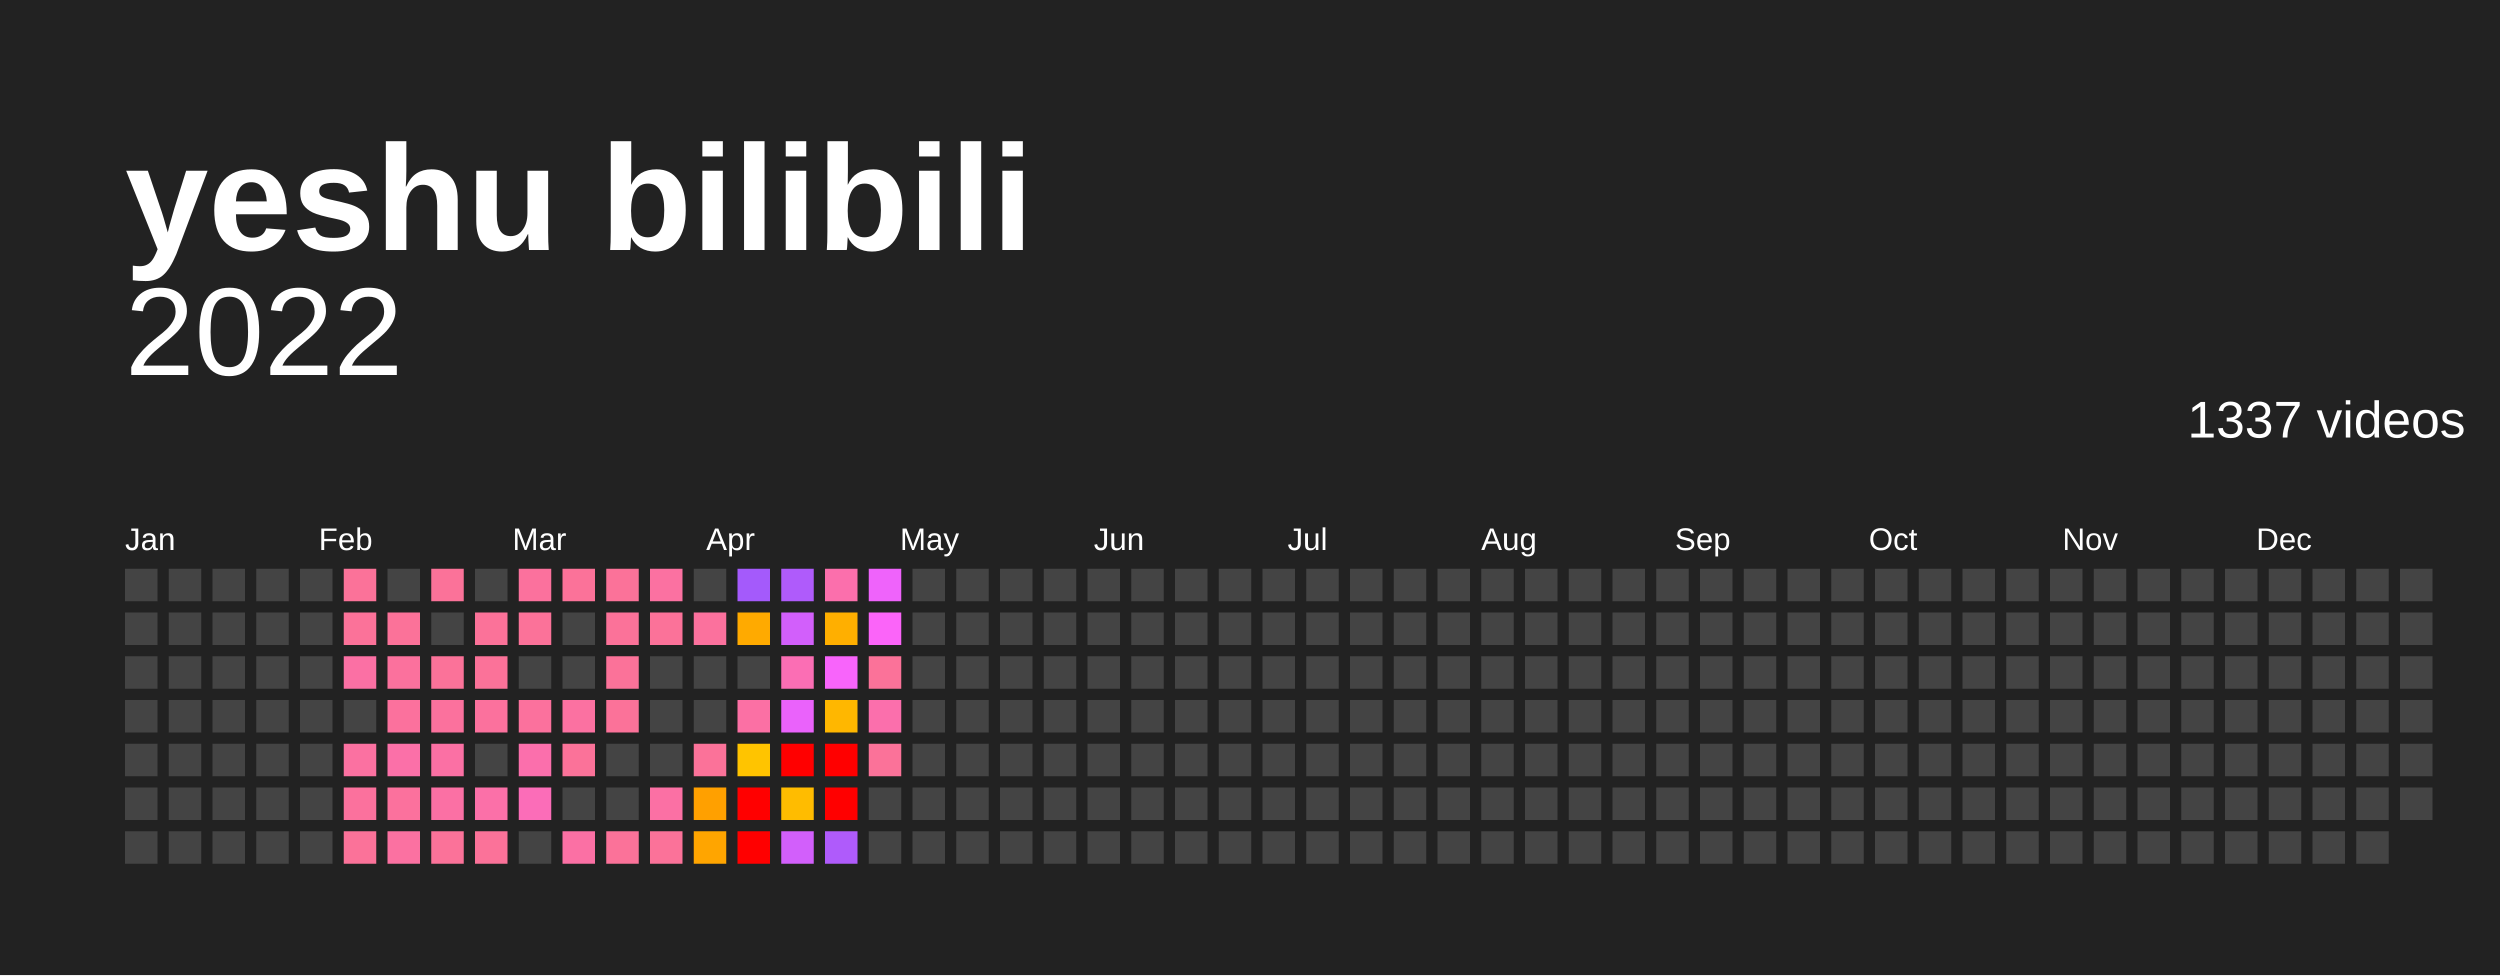
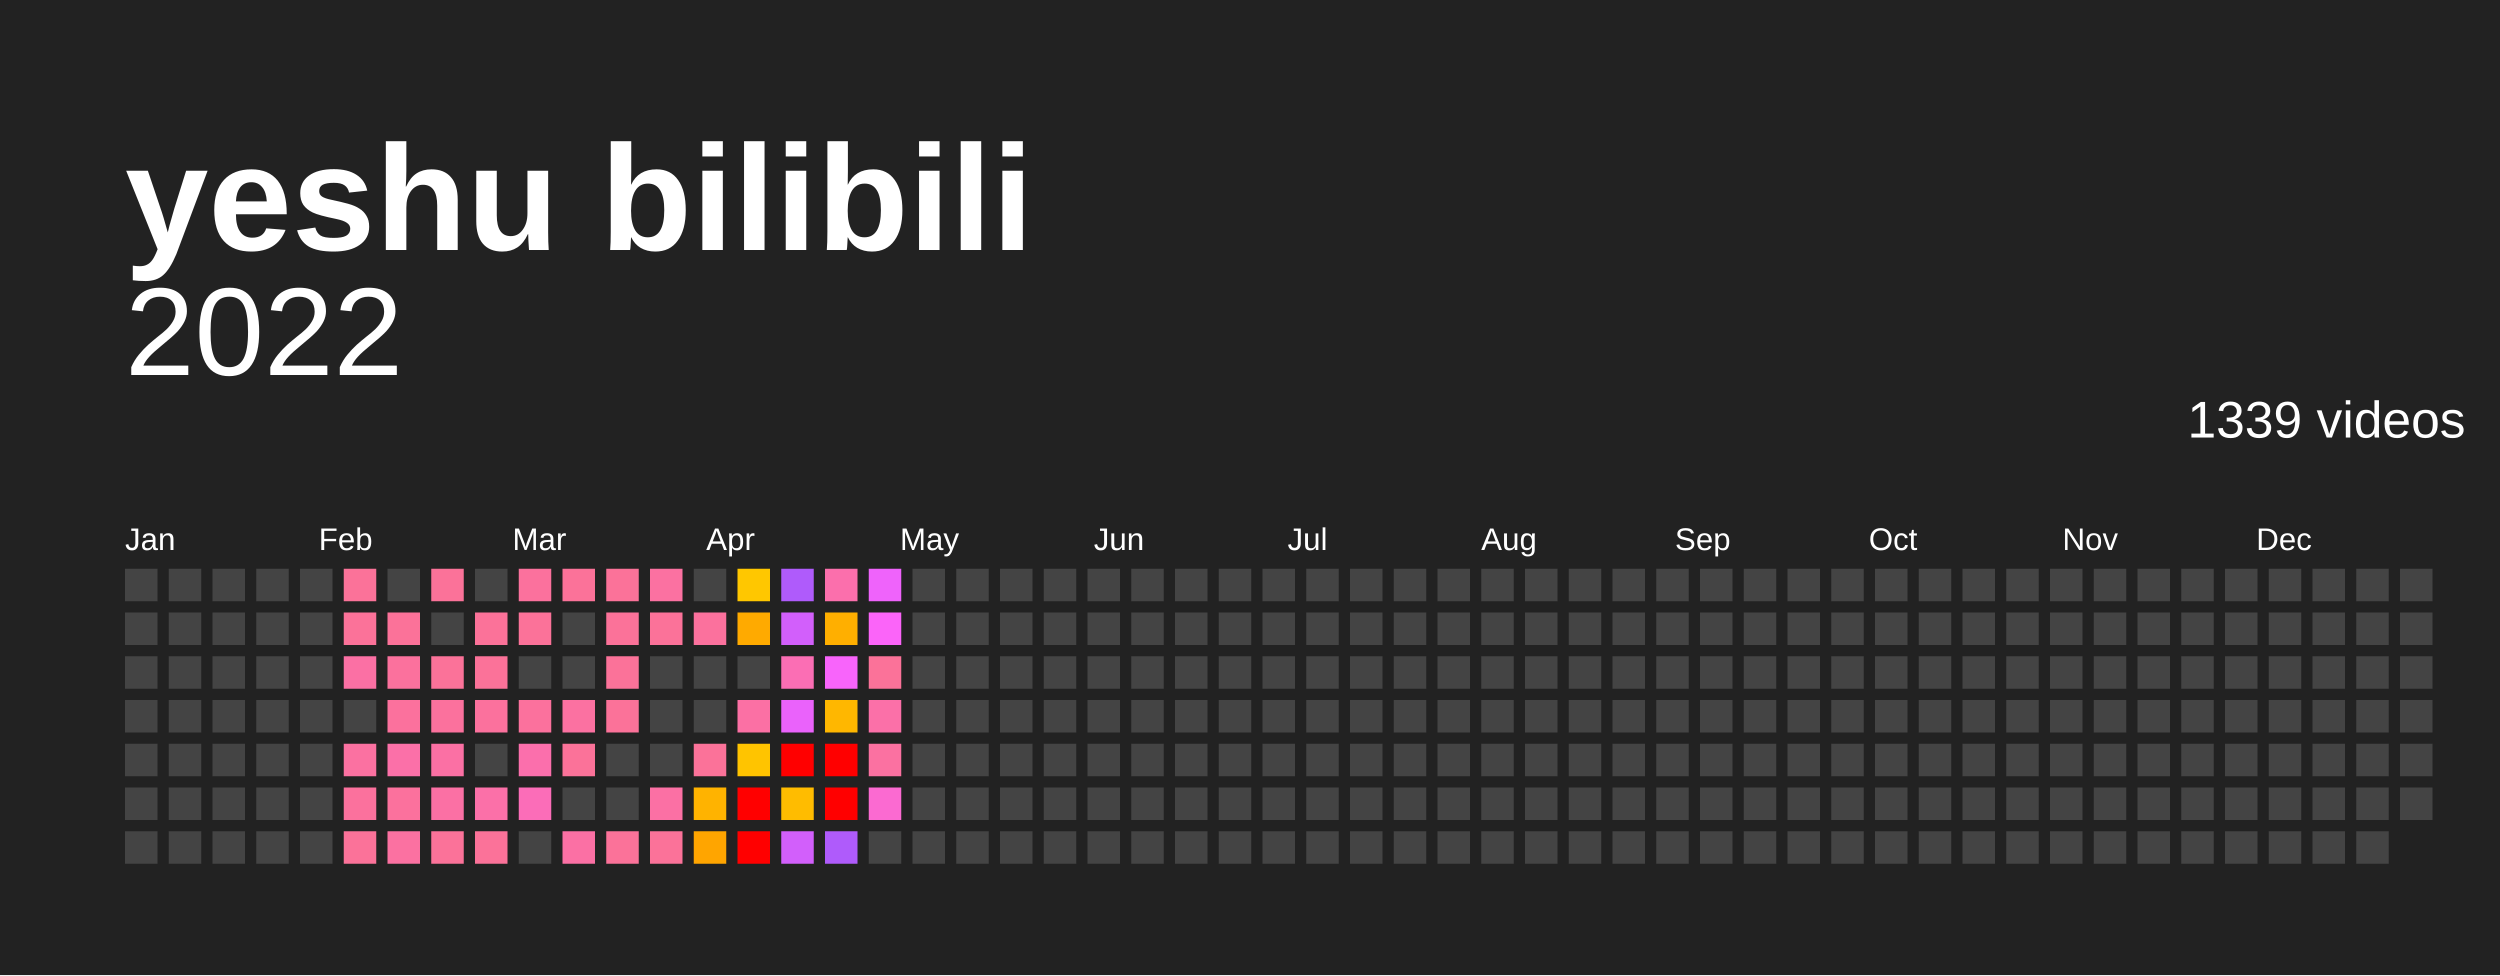
<svg xmlns="http://www.w3.org/2000/svg" baseProfile="full" height="78mm" version="1.1" viewBox="0,0,200,78" width="200mm">
  <defs />
  <rect fill="#222222" height="78" width="200" x="0" y="0" />
  <text fill="#FFFFFF" style="font-size:12px; font-family:Arial; font-weight:bold;" x="10" y="20">yeshu bilibili</text>
  <text alignment-baseline="hanging" fill="#FFFFFF" style="font-size:10.0px; font-family:Arial;" x="10" y="30">2022</text>
-   <text alignment-baseline="hanging" fill="#FFFFFF" style="font-size:4.125px; font-family:Arial;" x="175" y="35">1337 videos</text>
+   <text alignment-baseline="hanging" fill="#FFFFFF" style="font-size:4.125px; font-family:Arial;" x="175" y="35">1339 videos</text>
  <text fill="#FFFFFF" style="font-size:2.5px; font-family:Arial" x="10.0" y="44">Jan</text>
  <text fill="#FFFFFF" style="font-size:2.5px; font-family:Arial" x="25.5" y="44">Feb</text>
  <text fill="#FFFFFF" style="font-size:2.5px; font-family:Arial" x="41.0" y="44">Mar</text>
  <text fill="#FFFFFF" style="font-size:2.5px; font-family:Arial" x="56.5" y="44">Apr</text>
  <text fill="#FFFFFF" style="font-size:2.5px; font-family:Arial" x="72.0" y="44">May</text>
  <text fill="#FFFFFF" style="font-size:2.5px; font-family:Arial" x="87.5" y="44">Jun</text>
  <text fill="#FFFFFF" style="font-size:2.5px; font-family:Arial" x="103.0" y="44">Jul</text>
  <text fill="#FFFFFF" style="font-size:2.5px; font-family:Arial" x="118.5" y="44">Aug</text>
  <text fill="#FFFFFF" style="font-size:2.5px; font-family:Arial" x="134.0" y="44">Sep</text>
  <text fill="#FFFFFF" style="font-size:2.5px; font-family:Arial" x="149.5" y="44">Oct</text>
  <text fill="#FFFFFF" style="font-size:2.5px; font-family:Arial" x="165.0" y="44">Nov</text>
  <text fill="#FFFFFF" style="font-size:2.5px; font-family:Arial" x="180.5" y="44">Dec</text>
  <rect fill="#444444" height="2.6" width="2.6" x="10.0" y="45.5" />
  <rect fill="#444444" height="2.6" width="2.6" x="10.0" y="49.0" />
  <rect fill="#444444" height="2.6" width="2.6" x="10.0" y="52.5" />
  <rect fill="#444444" height="2.6" width="2.6" x="10.0" y="56.0" />
  <rect fill="#444444" height="2.6" width="2.6" x="10.0" y="59.5" />
  <rect fill="#444444" height="2.6" width="2.6" x="10.0" y="63.0" />
  <rect fill="#444444" height="2.6" width="2.6" x="10.0" y="66.5" />
  <rect fill="#444444" height="2.6" width="2.6" x="13.5" y="45.5" />
  <rect fill="#444444" height="2.6" width="2.6" x="13.5" y="49.0" />
  <rect fill="#444444" height="2.6" width="2.6" x="13.5" y="52.5" />
  <rect fill="#444444" height="2.6" width="2.6" x="13.5" y="56.0" />
  <rect fill="#444444" height="2.6" width="2.6" x="13.5" y="59.5" />
  <rect fill="#444444" height="2.6" width="2.6" x="13.5" y="63.0" />
  <rect fill="#444444" height="2.6" width="2.6" x="13.5" y="66.5" />
  <rect fill="#444444" height="2.6" width="2.6" x="17.0" y="45.5" />
  <rect fill="#444444" height="2.6" width="2.6" x="17.0" y="49.0" />
  <rect fill="#444444" height="2.6" width="2.6" x="17.0" y="52.5" />
  <rect fill="#444444" height="2.6" width="2.6" x="17.0" y="56.0" />
  <rect fill="#444444" height="2.6" width="2.6" x="17.0" y="59.5" />
  <rect fill="#444444" height="2.6" width="2.6" x="17.0" y="63.0" />
  <rect fill="#444444" height="2.6" width="2.6" x="17.0" y="66.5" />
  <rect fill="#444444" height="2.6" width="2.6" x="20.5" y="45.5" />
  <rect fill="#444444" height="2.6" width="2.6" x="20.5" y="49.0" />
  <rect fill="#444444" height="2.6" width="2.6" x="20.5" y="52.5" />
  <rect fill="#444444" height="2.6" width="2.6" x="20.5" y="56.0" />
  <rect fill="#444444" height="2.6" width="2.6" x="20.5" y="59.5" />
  <rect fill="#444444" height="2.6" width="2.6" x="20.5" y="63.0" />
  <rect fill="#444444" height="2.6" width="2.6" x="20.5" y="66.5" />
  <rect fill="#444444" height="2.6" width="2.6" x="24.0" y="45.5" />
  <rect fill="#444444" height="2.6" width="2.6" x="24.0" y="49.0" />
  <rect fill="#444444" height="2.6" width="2.6" x="24.0" y="52.5" />
  <rect fill="#444444" height="2.6" width="2.6" x="24.0" y="56.0" />
  <rect fill="#444444" height="2.6" width="2.6" x="24.0" y="59.5" />
  <rect fill="#444444" height="2.6" width="2.6" x="24.0" y="63.0" />
  <rect fill="#444444" height="2.6" width="2.6" x="24.0" y="66.5" />
  <rect fill="#fb7299" height="2.6" width="2.6" x="27.5" y="45.5" />
  <rect fill="#fb7299" height="2.6" width="2.6" x="27.5" y="49.0" />
  <rect fill="#fb70a4" height="2.6" width="2.6" x="27.5" y="52.5" />
  <rect fill="#444444" height="2.6" width="2.6" x="27.5" y="56.0" />
  <rect fill="#fb71a1" height="2.6" width="2.6" x="27.5" y="59.5" />
  <rect fill="#fb719d" height="2.6" width="2.6" x="27.5" y="63.0" />
  <rect fill="#fb7299" height="2.6" width="2.6" x="27.5" y="66.5" />
  <rect fill="#444444" height="2.6" width="2.6" x="31.0" y="45.5" />
  <rect fill="#fb7299" height="2.6" width="2.6" x="31.0" y="49.0" />
  <rect fill="#fb719d" height="2.6" width="2.6" x="31.0" y="52.5" />
  <rect fill="#fb719d" height="2.6" width="2.6" x="31.0" y="56.0" />
  <rect fill="#fb70a8" height="2.6" width="2.6" x="31.0" y="59.5" />
  <rect fill="#fb719d" height="2.6" width="2.6" x="31.0" y="63.0" />
  <rect fill="#fb71a1" height="2.6" width="2.6" x="31.0" y="66.5" />
  <rect fill="#fb7299" height="2.6" width="2.6" x="34.5" y="45.5" />
  <rect fill="#444444" height="2.6" width="2.6" x="34.5" y="49.0" />
  <rect fill="#fb7299" height="2.6" width="2.6" x="34.5" y="52.5" />
  <rect fill="#fb719d" height="2.6" width="2.6" x="34.5" y="56.0" />
  <rect fill="#fb70a4" height="2.6" width="2.6" x="34.5" y="59.5" />
  <rect fill="#fb70a4" height="2.6" width="2.6" x="34.5" y="63.0" />
  <rect fill="#fb7299" height="2.6" width="2.6" x="34.5" y="66.5" />
  <rect fill="#444444" height="2.6" width="2.6" x="38.0" y="45.5" />
  <rect fill="#fb7299" height="2.6" width="2.6" x="38.0" y="49.0" />
  <rect fill="#fb7299" height="2.6" width="2.6" x="38.0" y="52.5" />
  <rect fill="#fb719d" height="2.6" width="2.6" x="38.0" y="56.0" />
  <rect fill="#444444" height="2.6" width="2.6" x="38.0" y="59.5" />
  <rect fill="#fb70a8" height="2.6" width="2.6" x="38.0" y="63.0" />
  <rect fill="#fb7299" height="2.6" width="2.6" x="38.0" y="66.5" />
  <rect fill="#fb719d" height="2.6" width="2.6" x="41.5" y="45.5" />
  <rect fill="#fb7299" height="2.6" width="2.6" x="41.5" y="49.0" />
  <rect fill="#444444" height="2.6" width="2.6" x="41.5" y="52.5" />
  <rect fill="#fb719d" height="2.6" width="2.6" x="41.5" y="56.0" />
  <rect fill="#fb6fac" height="2.6" width="2.6" x="41.5" y="59.5" />
  <rect fill="#fb6db8" height="2.6" width="2.6" x="41.5" y="63.0" />
  <rect fill="#444444" height="2.6" width="2.6" x="41.5" y="66.5" />
  <rect fill="#fb7299" height="2.6" width="2.6" x="45.0" y="45.5" />
  <rect fill="#444444" height="2.6" width="2.6" x="45.0" y="49.0" />
  <rect fill="#444444" height="2.6" width="2.6" x="45.0" y="52.5" />
  <rect fill="#fb71a1" height="2.6" width="2.6" x="45.0" y="56.0" />
  <rect fill="#fb7299" height="2.6" width="2.6" x="45.0" y="59.5" />
  <rect fill="#444444" height="2.6" width="2.6" x="45.0" y="63.0" />
  <rect fill="#fb70a4" height="2.6" width="2.6" x="45.0" y="66.5" />
  <rect fill="#fb7299" height="2.6" width="2.6" x="48.5" y="45.5" />
  <rect fill="#fb7299" height="2.6" width="2.6" x="48.5" y="49.0" />
  <rect fill="#fb7299" height="2.6" width="2.6" x="48.5" y="52.5" />
  <rect fill="#fb7299" height="2.6" width="2.6" x="48.5" y="56.0" />
  <rect fill="#444444" height="2.6" width="2.6" x="48.5" y="59.5" />
  <rect fill="#444444" height="2.6" width="2.6" x="48.5" y="63.0" />
  <rect fill="#fb7299" height="2.6" width="2.6" x="48.5" y="66.5" />
  <rect fill="#fb71a1" height="2.6" width="2.6" x="52.0" y="45.5" />
  <rect fill="#fb7299" height="2.6" width="2.6" x="52.0" y="49.0" />
  <rect fill="#444444" height="2.6" width="2.6" x="52.0" y="52.5" />
  <rect fill="#444444" height="2.6" width="2.6" x="52.0" y="56.0" />
  <rect fill="#444444" height="2.6" width="2.6" x="52.0" y="59.5" />
  <rect fill="#fb70a4" height="2.6" width="2.6" x="52.0" y="63.0" />
  <rect fill="#fb7299" height="2.6" width="2.6" x="52.0" y="66.5" />
  <rect fill="#444444" height="2.6" width="2.6" x="55.5" y="45.5" />
  <rect fill="#fb719d" height="2.6" width="2.6" x="55.5" y="49.0" />
  <rect fill="#444444" height="2.6" width="2.6" x="55.5" y="52.5" />
  <rect fill="#444444" height="2.6" width="2.6" x="55.5" y="56.0" />
  <rect fill="#fb7299" height="2.6" width="2.6" x="55.5" y="59.5" />
-   <rect fill="#ffa000" height="2.6" width="2.6" x="55.5" y="63.0" />
+   <rect fill="#ffb300" height="2.6" width="2.6" x="55.5" y="63.0" />
  <rect fill="#ffa500" height="2.6" width="2.6" x="55.5" y="66.5" />
-   <rect fill="#a45afb" height="2.6" width="2.6" x="59.0" y="45.5" />
+   <rect fill="#ffc700" height="2.6" width="2.6" x="59.0" y="45.5" />
  <rect fill="#ffaa00" height="2.6" width="2.6" x="59.0" y="49.0" />
  <rect fill="#444444" height="2.6" width="2.6" x="59.0" y="52.5" />
  <rect fill="#fb70a4" height="2.6" width="2.6" x="59.0" y="56.0" />
  <rect fill="#ffc400" height="2.6" width="2.6" x="59.0" y="59.5" />
  <rect fill="red" height="2.6" width="2.6" x="59.0" y="63.0" />
  <rect fill="red" height="2.6" width="2.6" x="59.0" y="66.5" />
  <rect fill="#af5bfb" height="2.6" width="2.6" x="62.5" y="45.5" />
  <rect fill="#d25ffb" height="2.6" width="2.6" x="62.5" y="49.0" />
  <rect fill="#fb6eb4" height="2.6" width="2.6" x="62.5" y="52.5" />
  <rect fill="#ea62fb" height="2.6" width="2.6" x="62.5" y="56.0" />
  <rect fill="red" height="2.6" width="2.6" x="62.5" y="59.5" />
  <rect fill="#ffbc00" height="2.6" width="2.6" x="62.5" y="63.0" />
  <rect fill="#d25ffb" height="2.6" width="2.6" x="62.5" y="66.5" />
  <rect fill="#fb6fac" height="2.6" width="2.6" x="66.0" y="45.5" />
  <rect fill="#ffaf00" height="2.6" width="2.6" x="66.0" y="49.0" />
  <rect fill="#f864fb" height="2.6" width="2.6" x="66.0" y="52.5" />
  <rect fill="#ffb700" height="2.6" width="2.6" x="66.0" y="56.0" />
  <rect fill="red" height="2.6" width="2.6" x="66.0" y="59.5" />
  <rect fill="red" height="2.6" width="2.6" x="66.0" y="63.0" />
  <rect fill="#af5bfb" height="2.6" width="2.6" x="66.0" y="66.5" />
  <rect fill="#ef63fb" height="2.6" width="2.6" x="69.5" y="45.5" />
  <rect fill="#fb64f9" height="2.6" width="2.6" x="69.5" y="49.0" />
  <rect fill="#fb7299" height="2.6" width="2.6" x="69.5" y="52.5" />
-   <rect fill="#fb6fac" height="2.6" width="2.6" x="69.5" y="56.0" />
-   <rect fill="#fb7299" height="2.6" width="2.6" x="69.5" y="59.5" />
-   <rect fill="#444444" height="2.6" width="2.6" x="69.5" y="63.0" />
+   <rect fill="#fb70a8" height="2.6" width="2.6" x="69.5" y="56.0" />
+   <rect fill="#fb71a1" height="2.6" width="2.6" x="69.5" y="59.5" />
+   <rect fill="#fb6ad1" height="2.6" width="2.6" x="69.5" y="63.0" />
  <rect fill="#444444" height="2.6" width="2.6" x="69.5" y="66.5" />
  <rect fill="#444444" height="2.6" width="2.6" x="73.0" y="45.5" />
  <rect fill="#444444" height="2.6" width="2.6" x="73.0" y="49.0" />
  <rect fill="#444444" height="2.6" width="2.6" x="73.0" y="52.5" />
  <rect fill="#444444" height="2.6" width="2.6" x="73.0" y="56.0" />
  <rect fill="#444444" height="2.6" width="2.6" x="73.0" y="59.5" />
  <rect fill="#444444" height="2.6" width="2.6" x="73.0" y="63.0" />
  <rect fill="#444444" height="2.6" width="2.6" x="73.0" y="66.5" />
  <rect fill="#444444" height="2.6" width="2.6" x="76.5" y="45.5" />
  <rect fill="#444444" height="2.6" width="2.6" x="76.5" y="49.0" />
  <rect fill="#444444" height="2.6" width="2.6" x="76.5" y="52.5" />
  <rect fill="#444444" height="2.6" width="2.6" x="76.5" y="56.0" />
  <rect fill="#444444" height="2.6" width="2.6" x="76.5" y="59.5" />
  <rect fill="#444444" height="2.6" width="2.6" x="76.5" y="63.0" />
  <rect fill="#444444" height="2.6" width="2.6" x="76.5" y="66.5" />
  <rect fill="#444444" height="2.6" width="2.6" x="80.0" y="45.5" />
  <rect fill="#444444" height="2.6" width="2.6" x="80.0" y="49.0" />
  <rect fill="#444444" height="2.6" width="2.6" x="80.0" y="52.5" />
  <rect fill="#444444" height="2.6" width="2.6" x="80.0" y="56.0" />
  <rect fill="#444444" height="2.6" width="2.6" x="80.0" y="59.5" />
  <rect fill="#444444" height="2.6" width="2.6" x="80.0" y="63.0" />
  <rect fill="#444444" height="2.6" width="2.6" x="80.0" y="66.5" />
  <rect fill="#444444" height="2.6" width="2.6" x="83.5" y="45.5" />
  <rect fill="#444444" height="2.6" width="2.6" x="83.5" y="49.0" />
  <rect fill="#444444" height="2.6" width="2.6" x="83.5" y="52.5" />
  <rect fill="#444444" height="2.6" width="2.6" x="83.5" y="56.0" />
  <rect fill="#444444" height="2.6" width="2.6" x="83.5" y="59.5" />
  <rect fill="#444444" height="2.6" width="2.6" x="83.5" y="63.0" />
  <rect fill="#444444" height="2.6" width="2.6" x="83.5" y="66.5" />
  <rect fill="#444444" height="2.6" width="2.6" x="87.0" y="45.5" />
  <rect fill="#444444" height="2.6" width="2.6" x="87.0" y="49.0" />
  <rect fill="#444444" height="2.6" width="2.6" x="87.0" y="52.5" />
  <rect fill="#444444" height="2.6" width="2.6" x="87.0" y="56.0" />
  <rect fill="#444444" height="2.6" width="2.6" x="87.0" y="59.5" />
  <rect fill="#444444" height="2.6" width="2.6" x="87.0" y="63.0" />
  <rect fill="#444444" height="2.6" width="2.6" x="87.0" y="66.5" />
  <rect fill="#444444" height="2.6" width="2.6" x="90.5" y="45.5" />
  <rect fill="#444444" height="2.6" width="2.6" x="90.5" y="49.0" />
  <rect fill="#444444" height="2.6" width="2.6" x="90.5" y="52.5" />
  <rect fill="#444444" height="2.6" width="2.6" x="90.5" y="56.0" />
  <rect fill="#444444" height="2.6" width="2.6" x="90.5" y="59.5" />
  <rect fill="#444444" height="2.6" width="2.6" x="90.5" y="63.0" />
  <rect fill="#444444" height="2.6" width="2.6" x="90.5" y="66.5" />
  <rect fill="#444444" height="2.6" width="2.6" x="94.0" y="45.5" />
  <rect fill="#444444" height="2.6" width="2.6" x="94.0" y="49.0" />
  <rect fill="#444444" height="2.6" width="2.6" x="94.0" y="52.5" />
  <rect fill="#444444" height="2.6" width="2.6" x="94.0" y="56.0" />
  <rect fill="#444444" height="2.6" width="2.6" x="94.0" y="59.5" />
  <rect fill="#444444" height="2.6" width="2.6" x="94.0" y="63.0" />
  <rect fill="#444444" height="2.6" width="2.6" x="94.0" y="66.5" />
  <rect fill="#444444" height="2.6" width="2.6" x="97.5" y="45.5" />
  <rect fill="#444444" height="2.6" width="2.6" x="97.5" y="49.0" />
  <rect fill="#444444" height="2.6" width="2.6" x="97.5" y="52.5" />
  <rect fill="#444444" height="2.6" width="2.6" x="97.5" y="56.0" />
  <rect fill="#444444" height="2.6" width="2.6" x="97.5" y="59.5" />
  <rect fill="#444444" height="2.6" width="2.6" x="97.5" y="63.0" />
  <rect fill="#444444" height="2.6" width="2.6" x="97.5" y="66.5" />
  <rect fill="#444444" height="2.6" width="2.6" x="101.0" y="45.5" />
  <rect fill="#444444" height="2.6" width="2.6" x="101.0" y="49.0" />
  <rect fill="#444444" height="2.6" width="2.6" x="101.0" y="52.5" />
  <rect fill="#444444" height="2.6" width="2.6" x="101.0" y="56.0" />
  <rect fill="#444444" height="2.6" width="2.6" x="101.0" y="59.5" />
  <rect fill="#444444" height="2.6" width="2.6" x="101.0" y="63.0" />
  <rect fill="#444444" height="2.6" width="2.6" x="101.0" y="66.5" />
  <rect fill="#444444" height="2.6" width="2.6" x="104.5" y="45.5" />
  <rect fill="#444444" height="2.6" width="2.6" x="104.5" y="49.0" />
  <rect fill="#444444" height="2.6" width="2.6" x="104.5" y="52.5" />
  <rect fill="#444444" height="2.6" width="2.6" x="104.5" y="56.0" />
  <rect fill="#444444" height="2.6" width="2.6" x="104.5" y="59.5" />
  <rect fill="#444444" height="2.6" width="2.6" x="104.5" y="63.0" />
  <rect fill="#444444" height="2.6" width="2.6" x="104.5" y="66.5" />
  <rect fill="#444444" height="2.6" width="2.6" x="108.0" y="45.5" />
  <rect fill="#444444" height="2.6" width="2.6" x="108.0" y="49.0" />
  <rect fill="#444444" height="2.6" width="2.6" x="108.0" y="52.5" />
  <rect fill="#444444" height="2.6" width="2.6" x="108.0" y="56.0" />
  <rect fill="#444444" height="2.6" width="2.6" x="108.0" y="59.5" />
  <rect fill="#444444" height="2.6" width="2.6" x="108.0" y="63.0" />
  <rect fill="#444444" height="2.6" width="2.6" x="108.0" y="66.5" />
  <rect fill="#444444" height="2.6" width="2.6" x="111.5" y="45.5" />
  <rect fill="#444444" height="2.6" width="2.6" x="111.5" y="49.0" />
  <rect fill="#444444" height="2.6" width="2.6" x="111.5" y="52.5" />
  <rect fill="#444444" height="2.6" width="2.6" x="111.5" y="56.0" />
  <rect fill="#444444" height="2.6" width="2.6" x="111.5" y="59.5" />
  <rect fill="#444444" height="2.6" width="2.6" x="111.5" y="63.0" />
  <rect fill="#444444" height="2.6" width="2.6" x="111.5" y="66.5" />
  <rect fill="#444444" height="2.6" width="2.6" x="115.0" y="45.5" />
  <rect fill="#444444" height="2.6" width="2.6" x="115.0" y="49.0" />
  <rect fill="#444444" height="2.6" width="2.6" x="115.0" y="52.5" />
  <rect fill="#444444" height="2.6" width="2.6" x="115.0" y="56.0" />
  <rect fill="#444444" height="2.6" width="2.6" x="115.0" y="59.5" />
  <rect fill="#444444" height="2.6" width="2.6" x="115.0" y="63.0" />
  <rect fill="#444444" height="2.6" width="2.6" x="115.0" y="66.5" />
  <rect fill="#444444" height="2.6" width="2.6" x="118.5" y="45.5" />
  <rect fill="#444444" height="2.6" width="2.6" x="118.5" y="49.0" />
  <rect fill="#444444" height="2.6" width="2.6" x="118.5" y="52.5" />
  <rect fill="#444444" height="2.6" width="2.6" x="118.5" y="56.0" />
  <rect fill="#444444" height="2.6" width="2.6" x="118.5" y="59.5" />
  <rect fill="#444444" height="2.6" width="2.6" x="118.5" y="63.0" />
  <rect fill="#444444" height="2.6" width="2.6" x="118.5" y="66.5" />
  <rect fill="#444444" height="2.6" width="2.6" x="122.0" y="45.5" />
  <rect fill="#444444" height="2.6" width="2.6" x="122.0" y="49.0" />
  <rect fill="#444444" height="2.6" width="2.6" x="122.0" y="52.5" />
  <rect fill="#444444" height="2.6" width="2.6" x="122.0" y="56.0" />
  <rect fill="#444444" height="2.6" width="2.6" x="122.0" y="59.5" />
  <rect fill="#444444" height="2.6" width="2.6" x="122.0" y="63.0" />
  <rect fill="#444444" height="2.6" width="2.6" x="122.0" y="66.5" />
  <rect fill="#444444" height="2.6" width="2.6" x="125.5" y="45.5" />
  <rect fill="#444444" height="2.6" width="2.6" x="125.5" y="49.0" />
  <rect fill="#444444" height="2.6" width="2.6" x="125.5" y="52.5" />
  <rect fill="#444444" height="2.6" width="2.6" x="125.5" y="56.0" />
  <rect fill="#444444" height="2.6" width="2.6" x="125.5" y="59.5" />
  <rect fill="#444444" height="2.6" width="2.6" x="125.5" y="63.0" />
  <rect fill="#444444" height="2.6" width="2.6" x="125.5" y="66.5" />
  <rect fill="#444444" height="2.6" width="2.6" x="129.0" y="45.5" />
  <rect fill="#444444" height="2.6" width="2.6" x="129.0" y="49.0" />
  <rect fill="#444444" height="2.6" width="2.6" x="129.0" y="52.5" />
  <rect fill="#444444" height="2.6" width="2.6" x="129.0" y="56.0" />
  <rect fill="#444444" height="2.6" width="2.6" x="129.0" y="59.5" />
  <rect fill="#444444" height="2.6" width="2.6" x="129.0" y="63.0" />
  <rect fill="#444444" height="2.6" width="2.6" x="129.0" y="66.5" />
  <rect fill="#444444" height="2.6" width="2.6" x="132.5" y="45.5" />
  <rect fill="#444444" height="2.6" width="2.6" x="132.5" y="49.0" />
  <rect fill="#444444" height="2.6" width="2.6" x="132.5" y="52.5" />
  <rect fill="#444444" height="2.6" width="2.6" x="132.5" y="56.0" />
  <rect fill="#444444" height="2.6" width="2.6" x="132.5" y="59.5" />
  <rect fill="#444444" height="2.6" width="2.6" x="132.5" y="63.0" />
  <rect fill="#444444" height="2.6" width="2.6" x="132.5" y="66.5" />
  <rect fill="#444444" height="2.6" width="2.6" x="136.0" y="45.5" />
  <rect fill="#444444" height="2.6" width="2.6" x="136.0" y="49.0" />
  <rect fill="#444444" height="2.6" width="2.6" x="136.0" y="52.5" />
  <rect fill="#444444" height="2.6" width="2.6" x="136.0" y="56.0" />
  <rect fill="#444444" height="2.6" width="2.6" x="136.0" y="59.5" />
  <rect fill="#444444" height="2.6" width="2.6" x="136.0" y="63.0" />
  <rect fill="#444444" height="2.6" width="2.6" x="136.0" y="66.5" />
  <rect fill="#444444" height="2.6" width="2.6" x="139.5" y="45.5" />
  <rect fill="#444444" height="2.6" width="2.6" x="139.5" y="49.0" />
  <rect fill="#444444" height="2.6" width="2.6" x="139.5" y="52.5" />
  <rect fill="#444444" height="2.6" width="2.6" x="139.5" y="56.0" />
  <rect fill="#444444" height="2.6" width="2.6" x="139.5" y="59.5" />
  <rect fill="#444444" height="2.6" width="2.6" x="139.5" y="63.0" />
  <rect fill="#444444" height="2.6" width="2.6" x="139.5" y="66.5" />
  <rect fill="#444444" height="2.6" width="2.6" x="143.0" y="45.5" />
  <rect fill="#444444" height="2.6" width="2.6" x="143.0" y="49.0" />
  <rect fill="#444444" height="2.6" width="2.6" x="143.0" y="52.5" />
  <rect fill="#444444" height="2.6" width="2.6" x="143.0" y="56.0" />
  <rect fill="#444444" height="2.6" width="2.6" x="143.0" y="59.5" />
  <rect fill="#444444" height="2.6" width="2.6" x="143.0" y="63.0" />
  <rect fill="#444444" height="2.6" width="2.6" x="143.0" y="66.5" />
  <rect fill="#444444" height="2.6" width="2.6" x="146.5" y="45.5" />
  <rect fill="#444444" height="2.6" width="2.6" x="146.5" y="49.0" />
  <rect fill="#444444" height="2.6" width="2.6" x="146.5" y="52.5" />
  <rect fill="#444444" height="2.6" width="2.6" x="146.5" y="56.0" />
  <rect fill="#444444" height="2.6" width="2.6" x="146.5" y="59.5" />
  <rect fill="#444444" height="2.6" width="2.6" x="146.5" y="63.0" />
  <rect fill="#444444" height="2.6" width="2.6" x="146.5" y="66.5" />
  <rect fill="#444444" height="2.6" width="2.6" x="150.0" y="45.5" />
  <rect fill="#444444" height="2.6" width="2.6" x="150.0" y="49.0" />
  <rect fill="#444444" height="2.6" width="2.6" x="150.0" y="52.5" />
  <rect fill="#444444" height="2.6" width="2.6" x="150.0" y="56.0" />
  <rect fill="#444444" height="2.6" width="2.6" x="150.0" y="59.5" />
  <rect fill="#444444" height="2.6" width="2.6" x="150.0" y="63.0" />
  <rect fill="#444444" height="2.6" width="2.6" x="150.0" y="66.5" />
  <rect fill="#444444" height="2.6" width="2.6" x="153.5" y="45.5" />
  <rect fill="#444444" height="2.6" width="2.6" x="153.5" y="49.0" />
  <rect fill="#444444" height="2.6" width="2.6" x="153.5" y="52.5" />
  <rect fill="#444444" height="2.6" width="2.6" x="153.5" y="56.0" />
  <rect fill="#444444" height="2.6" width="2.6" x="153.5" y="59.5" />
  <rect fill="#444444" height="2.6" width="2.6" x="153.5" y="63.0" />
  <rect fill="#444444" height="2.6" width="2.6" x="153.5" y="66.5" />
  <rect fill="#444444" height="2.6" width="2.6" x="157.0" y="45.5" />
  <rect fill="#444444" height="2.6" width="2.6" x="157.0" y="49.0" />
  <rect fill="#444444" height="2.6" width="2.6" x="157.0" y="52.5" />
  <rect fill="#444444" height="2.6" width="2.6" x="157.0" y="56.0" />
  <rect fill="#444444" height="2.6" width="2.6" x="157.0" y="59.5" />
  <rect fill="#444444" height="2.6" width="2.6" x="157.0" y="63.0" />
  <rect fill="#444444" height="2.6" width="2.6" x="157.0" y="66.5" />
  <rect fill="#444444" height="2.6" width="2.6" x="160.5" y="45.5" />
  <rect fill="#444444" height="2.6" width="2.6" x="160.5" y="49.0" />
  <rect fill="#444444" height="2.6" width="2.6" x="160.5" y="52.5" />
  <rect fill="#444444" height="2.6" width="2.6" x="160.5" y="56.0" />
  <rect fill="#444444" height="2.6" width="2.6" x="160.5" y="59.5" />
  <rect fill="#444444" height="2.6" width="2.6" x="160.5" y="63.0" />
  <rect fill="#444444" height="2.6" width="2.6" x="160.5" y="66.5" />
  <rect fill="#444444" height="2.6" width="2.6" x="164.0" y="45.5" />
  <rect fill="#444444" height="2.6" width="2.6" x="164.0" y="49.0" />
  <rect fill="#444444" height="2.6" width="2.6" x="164.0" y="52.5" />
  <rect fill="#444444" height="2.6" width="2.6" x="164.0" y="56.0" />
  <rect fill="#444444" height="2.6" width="2.6" x="164.0" y="59.5" />
  <rect fill="#444444" height="2.6" width="2.6" x="164.0" y="63.0" />
  <rect fill="#444444" height="2.6" width="2.6" x="164.0" y="66.5" />
  <rect fill="#444444" height="2.6" width="2.6" x="167.5" y="45.5" />
  <rect fill="#444444" height="2.6" width="2.6" x="167.5" y="49.0" />
  <rect fill="#444444" height="2.6" width="2.6" x="167.5" y="52.5" />
  <rect fill="#444444" height="2.6" width="2.6" x="167.5" y="56.0" />
  <rect fill="#444444" height="2.6" width="2.6" x="167.5" y="59.5" />
  <rect fill="#444444" height="2.6" width="2.6" x="167.5" y="63.0" />
  <rect fill="#444444" height="2.6" width="2.6" x="167.5" y="66.5" />
  <rect fill="#444444" height="2.6" width="2.6" x="171.0" y="45.5" />
  <rect fill="#444444" height="2.6" width="2.6" x="171.0" y="49.0" />
  <rect fill="#444444" height="2.6" width="2.6" x="171.0" y="52.5" />
  <rect fill="#444444" height="2.6" width="2.6" x="171.0" y="56.0" />
  <rect fill="#444444" height="2.6" width="2.6" x="171.0" y="59.5" />
  <rect fill="#444444" height="2.6" width="2.6" x="171.0" y="63.0" />
  <rect fill="#444444" height="2.6" width="2.6" x="171.0" y="66.5" />
  <rect fill="#444444" height="2.6" width="2.6" x="174.5" y="45.5" />
  <rect fill="#444444" height="2.6" width="2.6" x="174.5" y="49.0" />
  <rect fill="#444444" height="2.6" width="2.6" x="174.5" y="52.5" />
  <rect fill="#444444" height="2.6" width="2.6" x="174.5" y="56.0" />
  <rect fill="#444444" height="2.6" width="2.6" x="174.5" y="59.5" />
  <rect fill="#444444" height="2.6" width="2.6" x="174.5" y="63.0" />
  <rect fill="#444444" height="2.6" width="2.6" x="174.5" y="66.5" />
  <rect fill="#444444" height="2.6" width="2.6" x="178.0" y="45.5" />
  <rect fill="#444444" height="2.6" width="2.6" x="178.0" y="49.0" />
  <rect fill="#444444" height="2.6" width="2.6" x="178.0" y="52.5" />
  <rect fill="#444444" height="2.6" width="2.6" x="178.0" y="56.0" />
  <rect fill="#444444" height="2.6" width="2.6" x="178.0" y="59.5" />
  <rect fill="#444444" height="2.6" width="2.6" x="178.0" y="63.0" />
  <rect fill="#444444" height="2.6" width="2.6" x="178.0" y="66.5" />
  <rect fill="#444444" height="2.6" width="2.6" x="181.5" y="45.5" />
  <rect fill="#444444" height="2.6" width="2.6" x="181.5" y="49.0" />
  <rect fill="#444444" height="2.6" width="2.6" x="181.5" y="52.5" />
  <rect fill="#444444" height="2.6" width="2.6" x="181.5" y="56.0" />
  <rect fill="#444444" height="2.6" width="2.6" x="181.5" y="59.5" />
  <rect fill="#444444" height="2.6" width="2.6" x="181.5" y="63.0" />
  <rect fill="#444444" height="2.6" width="2.6" x="181.5" y="66.5" />
  <rect fill="#444444" height="2.6" width="2.6" x="185.0" y="45.5" />
  <rect fill="#444444" height="2.6" width="2.6" x="185.0" y="49.0" />
  <rect fill="#444444" height="2.6" width="2.6" x="185.0" y="52.5" />
  <rect fill="#444444" height="2.6" width="2.6" x="185.0" y="56.0" />
  <rect fill="#444444" height="2.6" width="2.6" x="185.0" y="59.5" />
  <rect fill="#444444" height="2.6" width="2.6" x="185.0" y="63.0" />
  <rect fill="#444444" height="2.6" width="2.6" x="185.0" y="66.5" />
  <rect fill="#444444" height="2.6" width="2.6" x="188.5" y="45.5" />
  <rect fill="#444444" height="2.6" width="2.6" x="188.5" y="49.0" />
  <rect fill="#444444" height="2.6" width="2.6" x="188.5" y="52.5" />
  <rect fill="#444444" height="2.6" width="2.6" x="188.5" y="56.0" />
  <rect fill="#444444" height="2.6" width="2.6" x="188.5" y="59.5" />
  <rect fill="#444444" height="2.6" width="2.6" x="188.5" y="63.0" />
  <rect fill="#444444" height="2.6" width="2.6" x="188.5" y="66.5" />
  <rect fill="#444444" height="2.6" width="2.6" x="192.0" y="45.5" />
  <rect fill="#444444" height="2.6" width="2.6" x="192.0" y="49.0" />
  <rect fill="#444444" height="2.6" width="2.6" x="192.0" y="52.5" />
  <rect fill="#444444" height="2.6" width="2.6" x="192.0" y="56.0" />
  <rect fill="#444444" height="2.6" width="2.6" x="192.0" y="59.5" />
  <rect fill="#444444" height="2.6" width="2.6" x="192.0" y="63.0" />
</svg>
